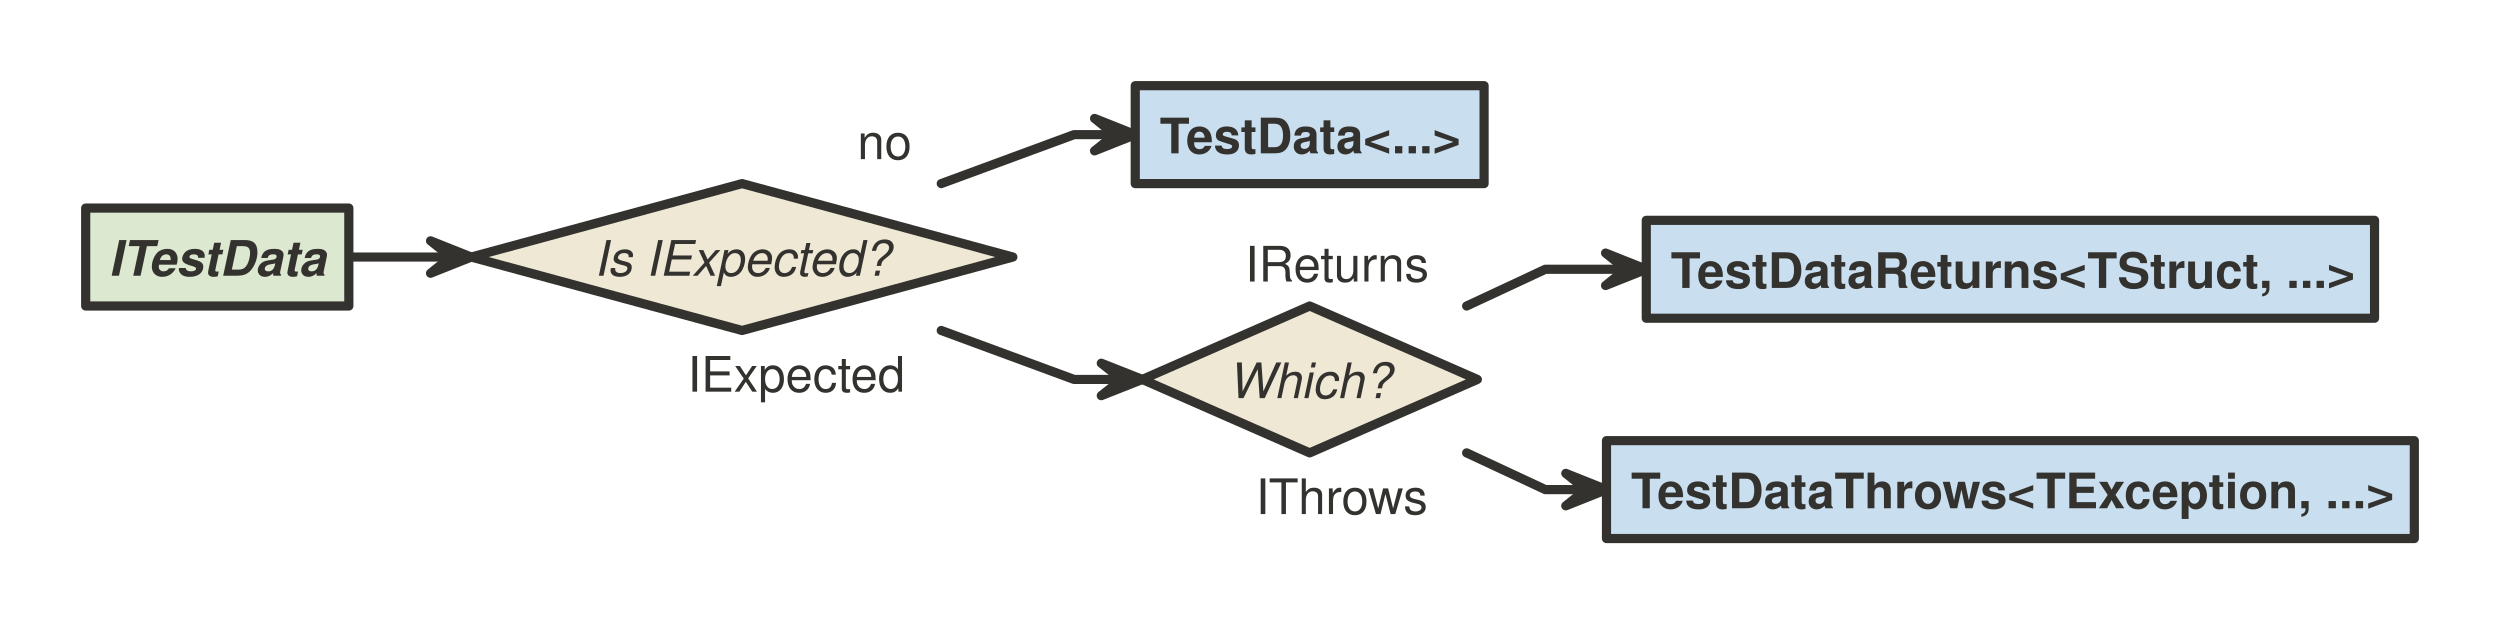
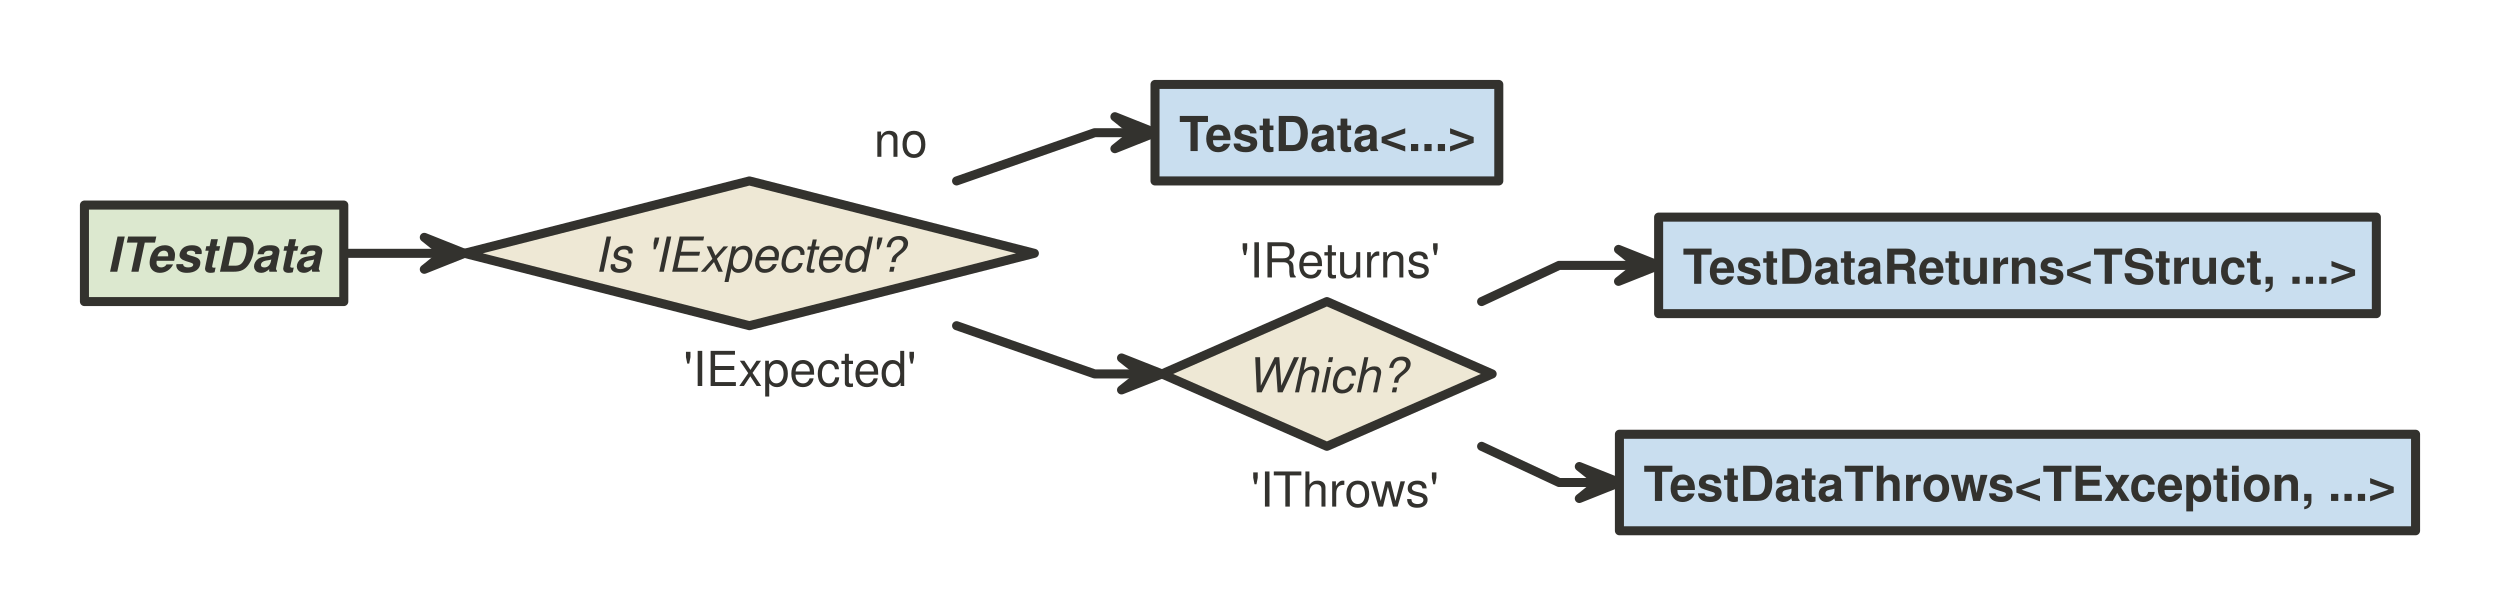
- <svg xmlns="http://www.w3.org/2000/svg" version="1.1" baseProfile="full" width="817.0" height="204.0" viewBox="0 0 817 204">
+ <svg xmlns="http://www.w3.org/2000/svg" version="1.1" baseProfile="full" width="829.0" height="204.0" viewBox="0 0 829 204">
  <g stroke-width="1.0" text-align="left" font="12pt Helvetica, Arial, sans-serif" font-size="12pt" font-family="Helvetica" font-weight="bold" font-style="normal">
    <g font-family="Helvetica" font-size="12pt" font-weight="bold" font-style="normal" stroke-width="3.0" stroke-linejoin="round" stroke-linecap="round" stroke="#33322E">
      <g stroke="transparent" fill="transparent">
-         <rect x="0.0" y="0.0" height="204.0" width="817.0" stroke="none" />
+         <rect x="0.0" y="0.0" height="204.0" width="829.0" stroke="none" />
      </g>
      <g transform="translate(8, 8)" fill="#33322E">
        <g transform="translate(20, 20)" fill="#33322E" font-family="Helvetica" font-size="12pt" font-weight="normal" font-style="normal">
          <path d="M86.0 56.0 L106 56 L119.333 56 L119.3 56.0 " fill="none" />
          <path d="M112.7 61.3 L119.3 56.0 L112.7 50.7 L126.0 56.0 Z" />
-           <text x="252.2" y="24.0" stroke="none">no</text>
-           <path d="M279.6 32.0 L323 16 L336.333 16 L336.3 16.0 " fill="none" />
-           <path d="M329.7 21.3 L336.3 16.0 L329.7 10.7 L343.0 16.0 Z" />
-           <text x="196.7" y="100.0" stroke="none">IExpected</text>
-           <path d="M279.6 80.0 L323 96 L338.583 96 L338.6 96.0 " fill="none" />
-           <path d="M331.9 101.3 L338.6 96.0 L331.9 90.7 L345.3 96.0 Z" />
-           <text x="378.9" y="64.0" stroke="none">IReturns</text>
-           <path d="M451.3 72.0 L477 60 L503.333 60 L503.3 60.0 " fill="none" />
-           <path d="M496.7 65.3 L503.3 60.0 L496.7 54.7 L510.0 60.0 Z" />
-           <text x="382.4" y="140.0" stroke="none">IThrows</text>
-           <path d="M451.3 120.0 L477 132 L490.333 132 L490.3 132.0 " fill="none" />
-           <path d="M483.7 137.3 L490.3 132.0 L483.7 126.7 L497.0 132.0 Z" />
+           <text x="261.8" y="24.0" stroke="none">no</text>
+           <path d="M289.2 32.0 L335 16 L348.333 16 L348.3 16.0 " fill="none" />
+           <path d="M341.7 21.3 L348.3 16.0 L341.7 10.7 L355.0 16.0 Z" />
+           <text x="198.7" y="100.0" stroke="none">'IExpected'</text>
+           <path d="M289.2 80.0 L335 96 L350.583 96 L350.6 96.0 " fill="none" />
+           <path d="M343.9 101.3 L350.6 96.0 L343.9 90.7 L357.3 96.0 Z" />
+           <text x="383.3" y="64.0" stroke="none">'IReturns'</text>
+           <path d="M463.3 72.0 L489 60 L515.333 60 L515.3 60.0 " fill="none" />
+           <path d="M508.7 65.3 L515.3 60.0 L508.7 54.7 L522.0 60.0 Z" />
+           <text x="386.8" y="140.0" stroke="none">'IThrows'</text>
+           <path d="M463.3 120.0 L489 132 L502.333 132 L502.3 132.0 " fill="none" />
+           <path d="M495.7 137.3 L502.3 132.0 L495.7 126.7 L509.0 132.0 Z" />
          <g data-name="ITestData">
            <g fill="#DCE8CF" stroke="#33322E" data-name="ITestData">
              <rect x="0.0" y="40.0" height="32.0" width="86.0" data-name="ITestData" />
            </g>
            <g transform="translate(0, 40)" font-family="Helvetica" font-size="12pt" font-weight="bold" font-style="italic" data-name="ITestData" data-compartment="0">
              <g transform="translate(8, 8)" fill="#33322E" text-align="center" data-name="ITestData" data-compartment="0">
                <text x="35.0" y="14.1" stroke="none" text-anchor="middle" data-name="ITestData" data-compartment="0">ITestData</text>
              </g>
            </g>
          </g>
-           <g data-name="Is IExpected?">
-             <g fill="#eee8d5" stroke="#33322E" data-name="Is IExpected?">
-               <path d="M214.5 32.0 L303.0 56.0 L214.5 80.0 L126.0 56.0 Z" data-name="Is IExpected?" />
+           <g data-name="Is 'IExpected'?">
+             <g fill="#eee8d5" stroke="#33322E" data-name="Is 'IExpected'?">
+               <path d="M220.5 32.0 L315.0 56.0 L220.5 80.0 L126.0 56.0 Z" data-name="Is 'IExpected'?" />
            </g>
-             <g transform="translate(155.5, 40)" font-family="Helvetica" font-size="12pt" font-weight="normal" font-style="italic" data-name="Is IExpected?" data-compartment="0">
-               <g transform="translate(8, 8)" fill="#33322E" text-align="center" data-name="Is IExpected?" data-compartment="0">
-                 <text x="51.0" y="14.1" stroke="none" text-anchor="middle" data-name="Is IExpected?" data-compartment="0">Is IExpected?</text>
+             <g transform="translate(157.5, 40)" font-family="Helvetica" font-size="12pt" font-weight="normal" font-style="italic" data-name="Is 'IExpected'?" data-compartment="0">
+               <g transform="translate(8, 8)" fill="#33322E" text-align="center" data-name="Is 'IExpected'?" data-compartment="0">
+                 <text x="55.0" y="14.1" stroke="none" text-anchor="middle" data-name="Is 'IExpected'?" data-compartment="0">Is 'IExpected'?</text>
              </g>
            </g>
          </g>
          <g data-name="TestData&lt;...&gt;">
            <g fill="#C9DEEF" stroke="#33322E" data-name="TestData&lt;...&gt;">
-               <rect x="343.0" y="0.0" height="32.0" width="114.0" data-name="TestData&lt;...&gt;" />
+               <rect x="355.0" y="0.0" height="32.0" width="114.0" data-name="TestData&lt;...&gt;" />
            </g>
-             <g transform="translate(343, 0)" font-family="Helvetica" font-size="12pt" font-weight="bold" font-style="normal" data-name="TestData&lt;...&gt;" data-compartment="0">
+             <g transform="translate(355, 0)" font-family="Helvetica" font-size="12pt" font-weight="bold" font-style="normal" data-name="TestData&lt;...&gt;" data-compartment="0">
              <g transform="translate(8, 8)" fill="#33322E" text-align="left" data-name="TestData&lt;...&gt;" data-compartment="0">
                <text x="0.0" y="14.1" stroke="none" data-name="TestData&lt;...&gt;" data-compartment="0">TestData&lt;...&gt;</text>
              </g>
            </g>
          </g>
          <g data-name="Which?">
            <g fill="#eee8d5" stroke="#33322E" data-name="Which?">
-               <path d="M400.0 72.0 L454.8 96.0 L400.0 120.0 L345.3 96.0 Z" data-name="Which?" />
+               <path d="M412.0 72.0 L466.8 96.0 L412.0 120.0 L357.3 96.0 Z" data-name="Which?" />
            </g>
-             <g transform="translate(363.5, 80)" font-family="Helvetica" font-size="12pt" font-weight="normal" font-style="italic" data-name="Which?" data-compartment="0">
+             <g transform="translate(375.5, 80)" font-family="Helvetica" font-size="12pt" font-weight="normal" font-style="italic" data-name="Which?" data-compartment="0">
              <g transform="translate(8, 8)" fill="#33322E" text-align="center" data-name="Which?" data-compartment="0">
                <text x="28.5" y="14.1" stroke="none" text-anchor="middle" data-name="Which?" data-compartment="0">Which?</text>
              </g>
            </g>
          </g>
          <g data-name="TestDataReturns&lt;TStruct, ...&gt;">
            <g fill="#C9DEEF" stroke="#33322E" data-name="TestDataReturns&lt;TStruct, ...&gt;">
-               <rect x="510.0" y="44.0" height="32.0" width="238.0" data-name="TestDataReturns&lt;TStruct, ...&gt;" />
+               <rect x="522.0" y="44.0" height="32.0" width="238.0" data-name="TestDataReturns&lt;TStruct, ...&gt;" />
            </g>
-             <g transform="translate(510, 44)" font-family="Helvetica" font-size="12pt" font-weight="bold" font-style="normal" data-name="TestDataReturns&lt;TStruct, ...&gt;" data-compartment="0">
+             <g transform="translate(522, 44)" font-family="Helvetica" font-size="12pt" font-weight="bold" font-style="normal" data-name="TestDataReturns&lt;TStruct, ...&gt;" data-compartment="0">
              <g transform="translate(8, 8)" fill="#33322E" text-align="left" data-name="TestDataReturns&lt;TStruct, ...&gt;" data-compartment="0">
                <text x="0.0" y="14.1" stroke="none" data-name="TestDataReturns&lt;TStruct, ...&gt;" data-compartment="0">TestDataReturns&lt;TStruct, ...&gt;</text>
              </g>
            </g>
          </g>
          <g data-name="TestDataThrows&lt;TException, ...&gt;">
            <g fill="#C9DEEF" stroke="#33322E" data-name="TestDataThrows&lt;TException, ...&gt;">
-               <rect x="497.0" y="116.0" height="32.0" width="264.0" data-name="TestDataThrows&lt;TException, ...&gt;" />
+               <rect x="509.0" y="116.0" height="32.0" width="264.0" data-name="TestDataThrows&lt;TException, ...&gt;" />
            </g>
-             <g transform="translate(497, 116)" font-family="Helvetica" font-size="12pt" font-weight="bold" font-style="normal" data-name="TestDataThrows&lt;TException, ...&gt;" data-compartment="0">
+             <g transform="translate(509, 116)" font-family="Helvetica" font-size="12pt" font-weight="bold" font-style="normal" data-name="TestDataThrows&lt;TException, ...&gt;" data-compartment="0">
              <g transform="translate(8, 8)" fill="#33322E" text-align="left" data-name="TestDataThrows&lt;TException, ...&gt;" data-compartment="0">
                <text x="0.0" y="14.1" stroke="none" data-name="TestDataThrows&lt;TException, ...&gt;" data-compartment="0">TestDataThrows&lt;TException, ...&gt;</text>
              </g>
            </g>
          </g>
        </g>
      </g>
    </g>
  </g>
</svg>
